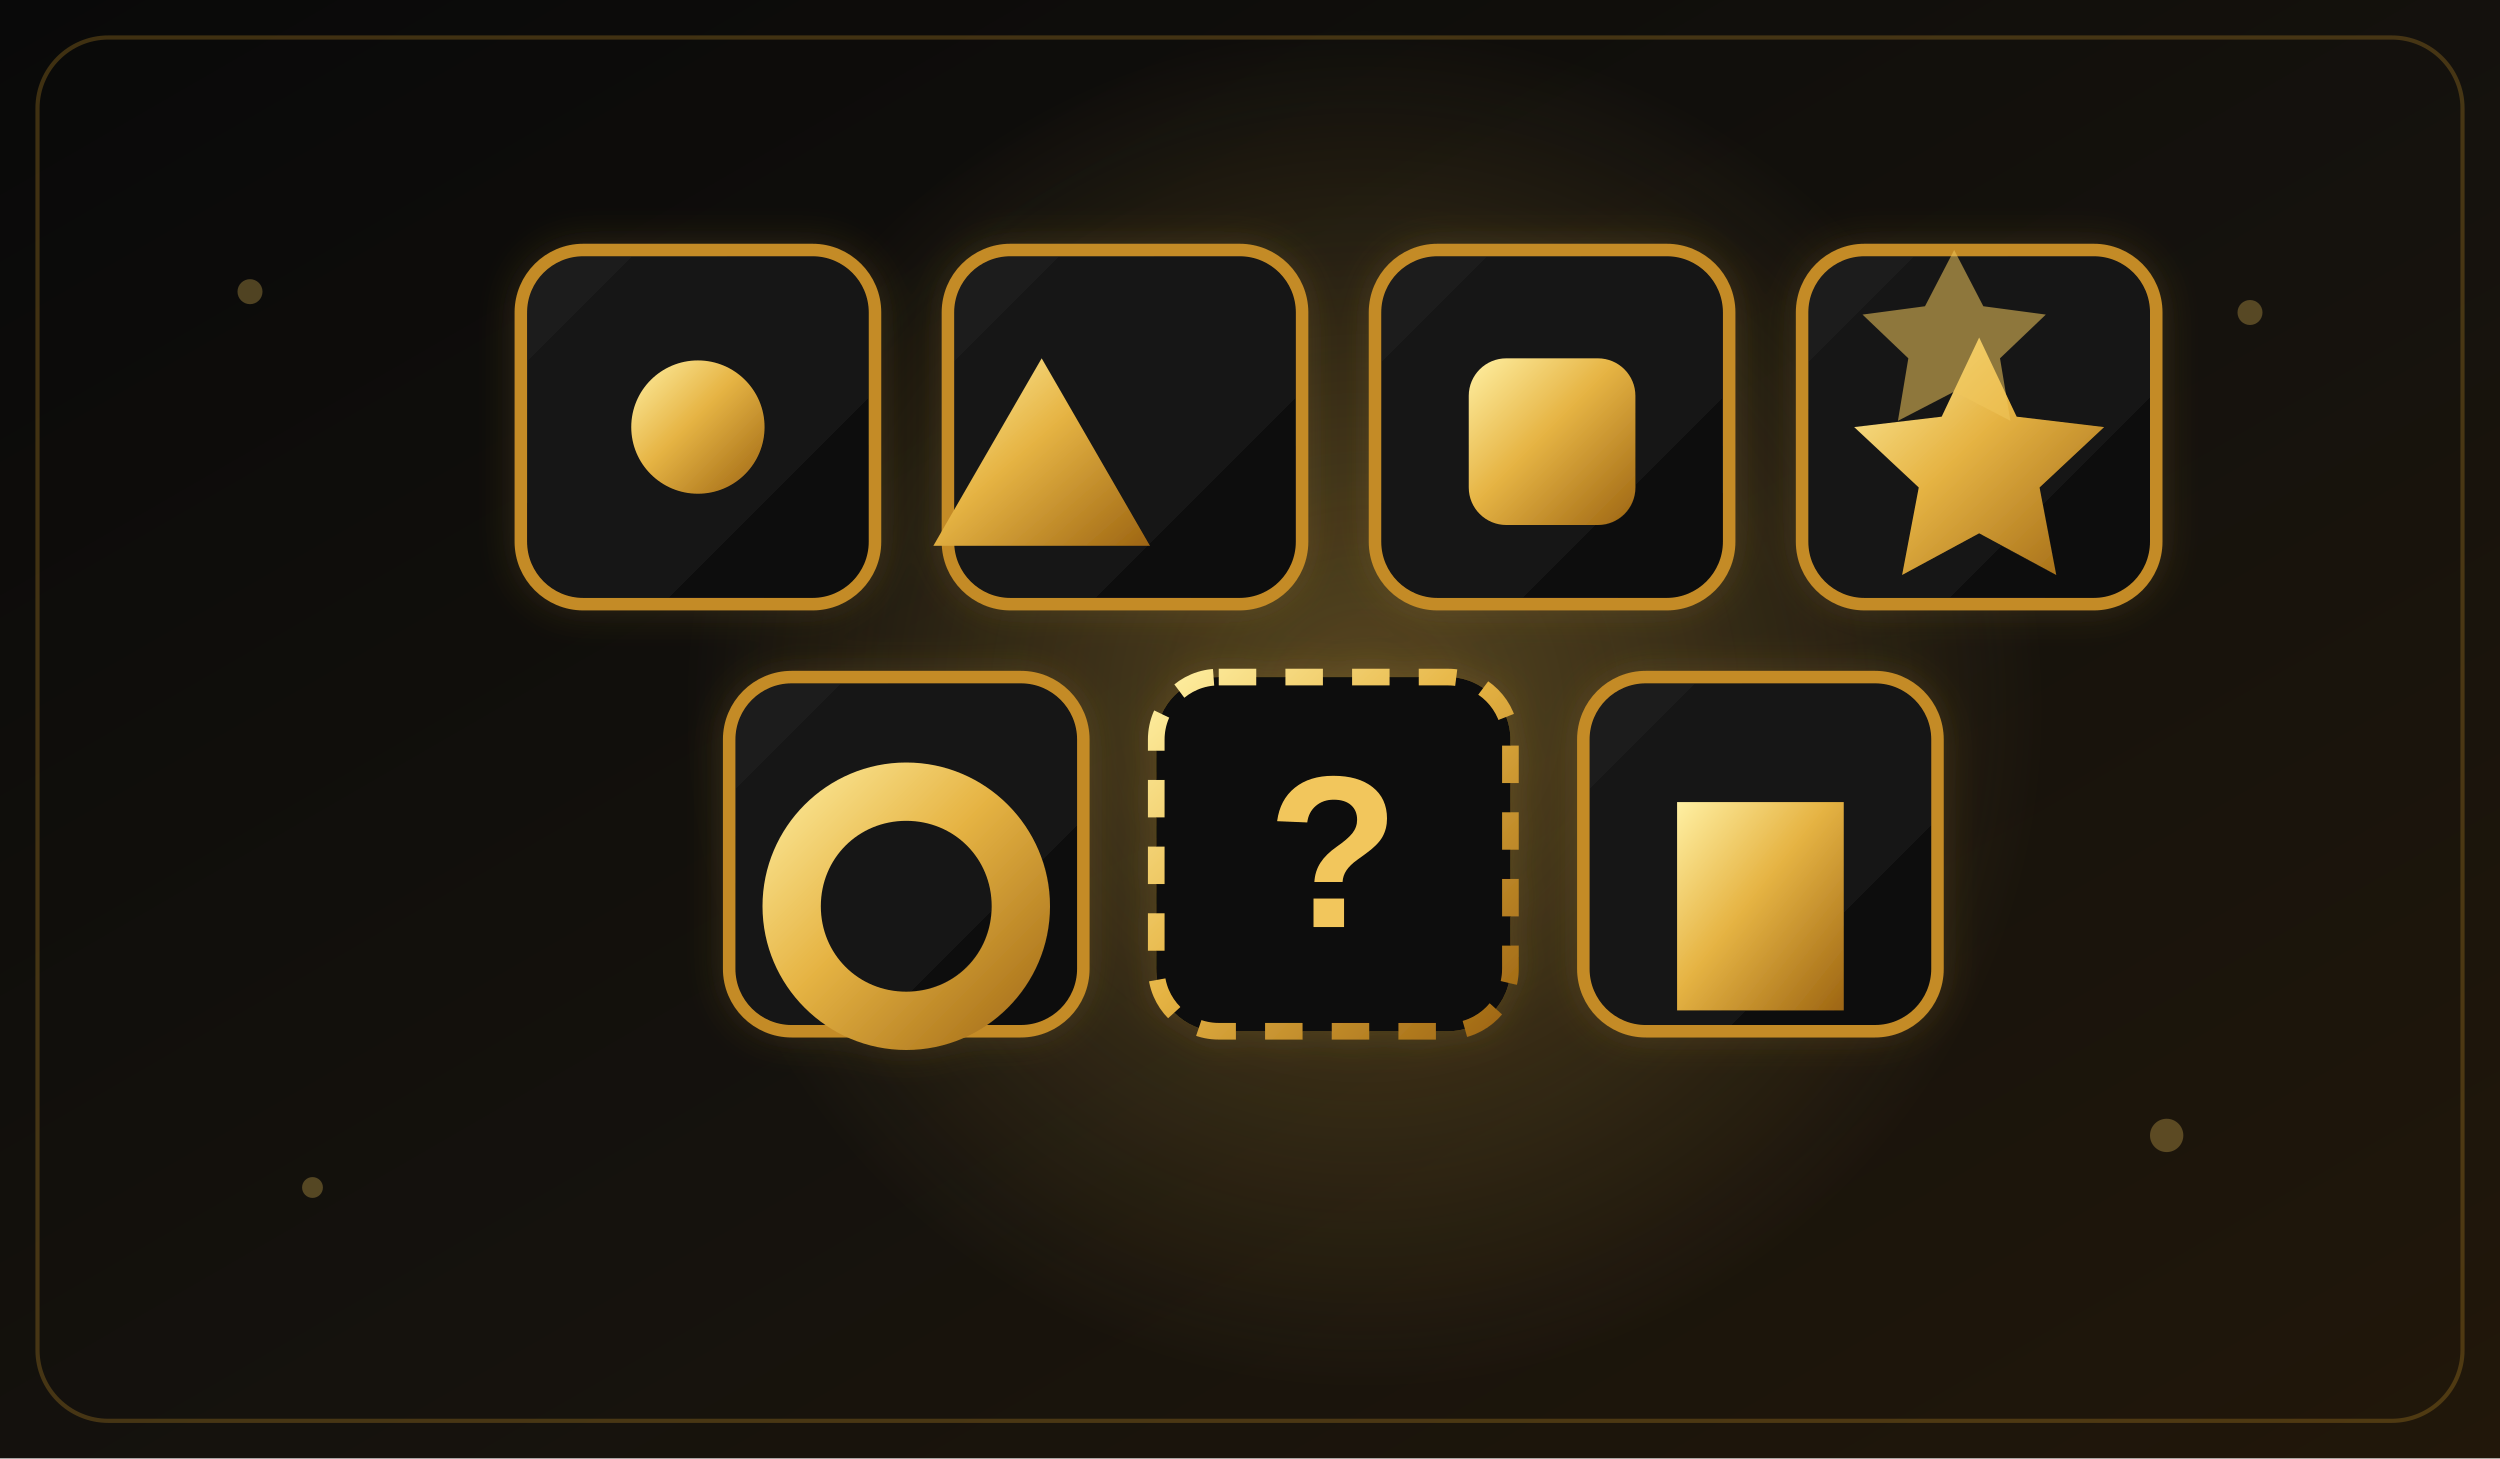
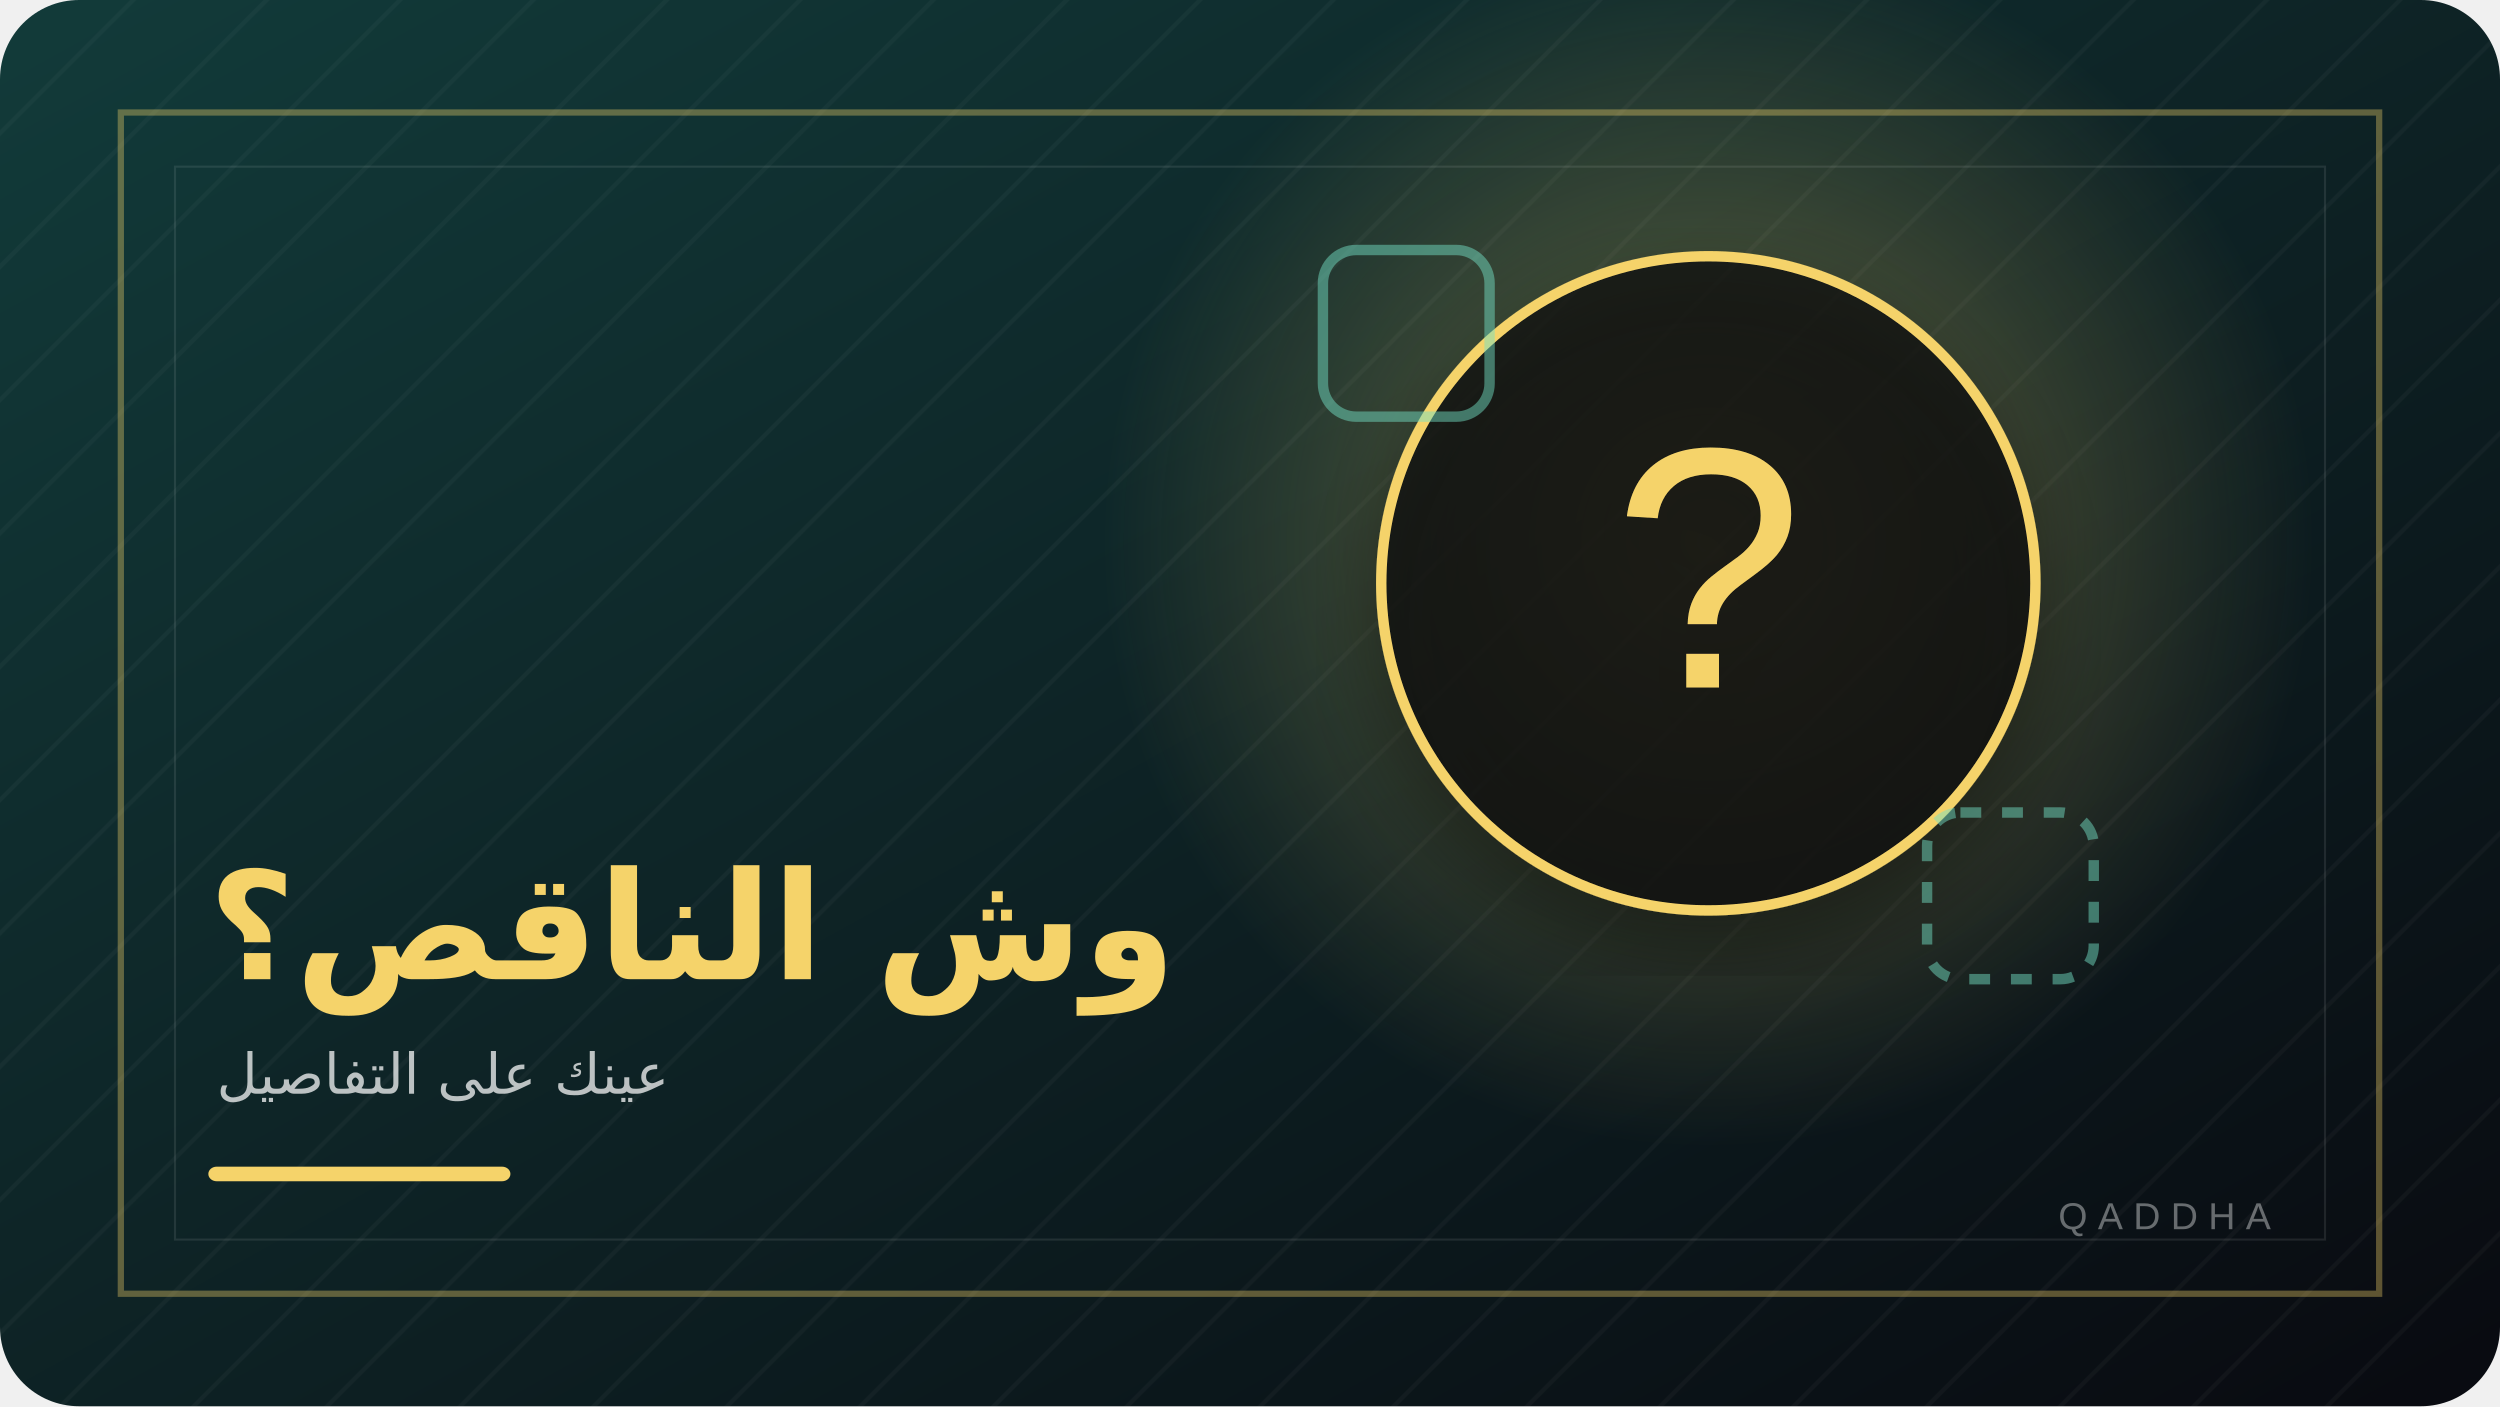
- <svg xmlns="http://www.w3.org/2000/svg" viewBox="0 0 1200 700">
+ <svg xmlns="http://www.w3.org/2000/svg" viewBox="0 0 1200 675" role="img" aria-label="وش الناقص؟">
  <defs>
-     <linearGradient id="bg" x1="0" y1="0" x2="1" y2="1">
-       <stop stop-color="#090909" />
-       <stop offset=".55" stop-color="#15120d" />
-       <stop offset="1" stop-color="#21170a" />
+     <linearGradient id="bg" x2="1" y2="1">
+       <stop stop-color="#123b3a" />
+       <stop offset="1" stop-color="#090a10" />
    </linearGradient>
    <radialGradient id="glow">
-       <stop stop-color="#efbd4b" stop-opacity=".31" />
-       <stop offset="1" stop-color="#efbd4b" stop-opacity="0" />
+       <stop stop-color="#f5d36a" stop-opacity=".38" />
+       <stop offset="1" stop-color="#f5d36a" stop-opacity="0" />
    </radialGradient>
-     <linearGradient id="gold" x1="0" y1="0" x2="1" y2="1">
-       <stop stop-color="#fff0a3" />
-       <stop offset=".45" stop-color="#e6b444" />
-       <stop offset="1" stop-color="#9d6512" />
-     </linearGradient>
-     <linearGradient id="tile" x1="0" y1="0" x2="1" y2="1">
-       <stop stop-color="#1c1c1c" />
-       <stop offset="1" stop-color="#0d0d0d" />
-     </linearGradient>
-     <filter id="shadow">
-       <feDropShadow dx="0" dy="16" stdDeviation="18" flood-color="#000" flood-opacity=".62" />
-       <feDropShadow dx="0" dy="0" stdDeviation="9" flood-color="#d7a93b" flood-opacity=".18" />
+     <filter id="s">
+       <feDropShadow dx="0" dy="18" stdDeviation="18" flood-opacity=".5" />
    </filter>
+     <pattern id="p" width="64" height="64" patternUnits="userSpaceOnUse">
+       <path d="M0 64 64 0M-16 16 16-16M48 80 80 48" stroke="#fff" stroke-opacity=".035" stroke-width="2" />
+     </pattern>
  </defs>
-   <rect width="1200" height="700" fill="url(#bg)" />
-   <rect x="18" y="18" width="1164" height="664" rx="34" fill="none" stroke="#c99428" stroke-opacity=".28" stroke-width="2" />
-   <circle cx="655" cy="340" r="325" fill="url(#glow)" />
-   <g transform="translate(250 120)" filter="url(#shadow)">
-     <g fill="url(#tile)" stroke="#c48b28" stroke-width="6">
-       <rect x="0" y="0" width="170" height="170" rx="30" />
-       <rect x="205" y="0" width="170" height="170" rx="30" />
-       <rect x="410" y="0" width="170" height="170" rx="30" />
-       <rect x="615" y="0" width="170" height="170" rx="30" />
-       <rect x="100" y="205" width="170" height="170" rx="30" />
-       <rect x="510" y="205" width="170" height="170" rx="30" />
-     </g>
-     <rect x="305" y="205" width="170" height="170" rx="30" fill="#090909" stroke="url(#gold)" stroke-width="8" stroke-dasharray="18 14" />
-     <g fill="url(#gold)">
-       <circle cx="85" cy="85" r="32" />
-       <path d="M250 52l52 90h-104z" />
-       <rect x="455" y="52" width="80" height="80" rx="18" />
-       <path d="M700 42l18 38 42 5-31 29 8 42-37-20-37 20 8-42-31-29 42-5z" />
-       <path d="M185 246c38 0 69 31 69 69s-31 69-69 69-69-31-69-69 31-69 69-69zm0 28c-23 0-41 18-41 41s18 41 41 41 41-18 41-41-18-41-41-41z" />
-       <path d="M555 265h80v100h-80z" />
-     </g>
-     <text x="390" y="325" text-anchor="middle" font-family="Arial" font-size="104" font-weight="700" fill="#f2c65b">?</text>
+   <rect width="1200" height="675" rx="38" fill="url(#bg)" />
+   <rect width="1200" height="675" fill="url(#p)" />
+   <circle cx="820" cy="260" r="290" fill="url(#glow)" />
+   <path d="M58 54h1084v567H58z" fill="none" stroke="#f5d36a" stroke-opacity=".36" stroke-width="3" />
+   <path d="M84 80h1032v515H84z" fill="none" stroke="#fff" stroke-opacity=".09" />
+   <g filter="url(#s)">
+     <circle cx="820" cy="280" r="157" fill="#090a10" fill-opacity=".72" stroke="#f5d36a" stroke-width="5" />
+     <text x="820" y="330" text-anchor="middle" font-size="165" font-family="Arial" fill="#f5d36a">?</text>
  </g>
-   <g fill="#f0c65b" opacity=".3">
-     <circle cx="120" cy="140" r="6" />
-     <circle cx="1080" cy="150" r="6" />
-     <circle cx="1040" cy="545" r="8" />
-     <circle cx="150" cy="570" r="5" />
+   <g fill="none" stroke="#73e0c5" stroke-width="5" opacity=".48">
+     <rect x="635" y="120" width="80" height="80" rx="16" />
+     <rect x="925" y="390" width="80" height="80" rx="16" stroke-dasharray="10 10" />
  </g>
-   <path d="M938 120l14 27 30 4-22 21 5 30-27-14-27 14 5-30-22-21 30-4z" fill="#f0c65b" opacity=".55" />
+   <text x="100" y="470" fill="#f5d36a" font-family="Tahoma,Arial" font-size="72" font-weight="900">وش الناقص؟</text>
+   <text x="104" y="525" fill="#fff" fill-opacity=".72" font-family="Tahoma,Arial" font-size="27">عينك على التفاصيل</text>
+   <rect x="100" y="560" width="145" height="7" rx="4" fill="#f5d36a" />
+   <text x="1090" y="590" text-anchor="end" fill="#fff" fill-opacity=".38" font-family="Arial" font-size="18" letter-spacing="5">QADDHA</text>
</svg>
